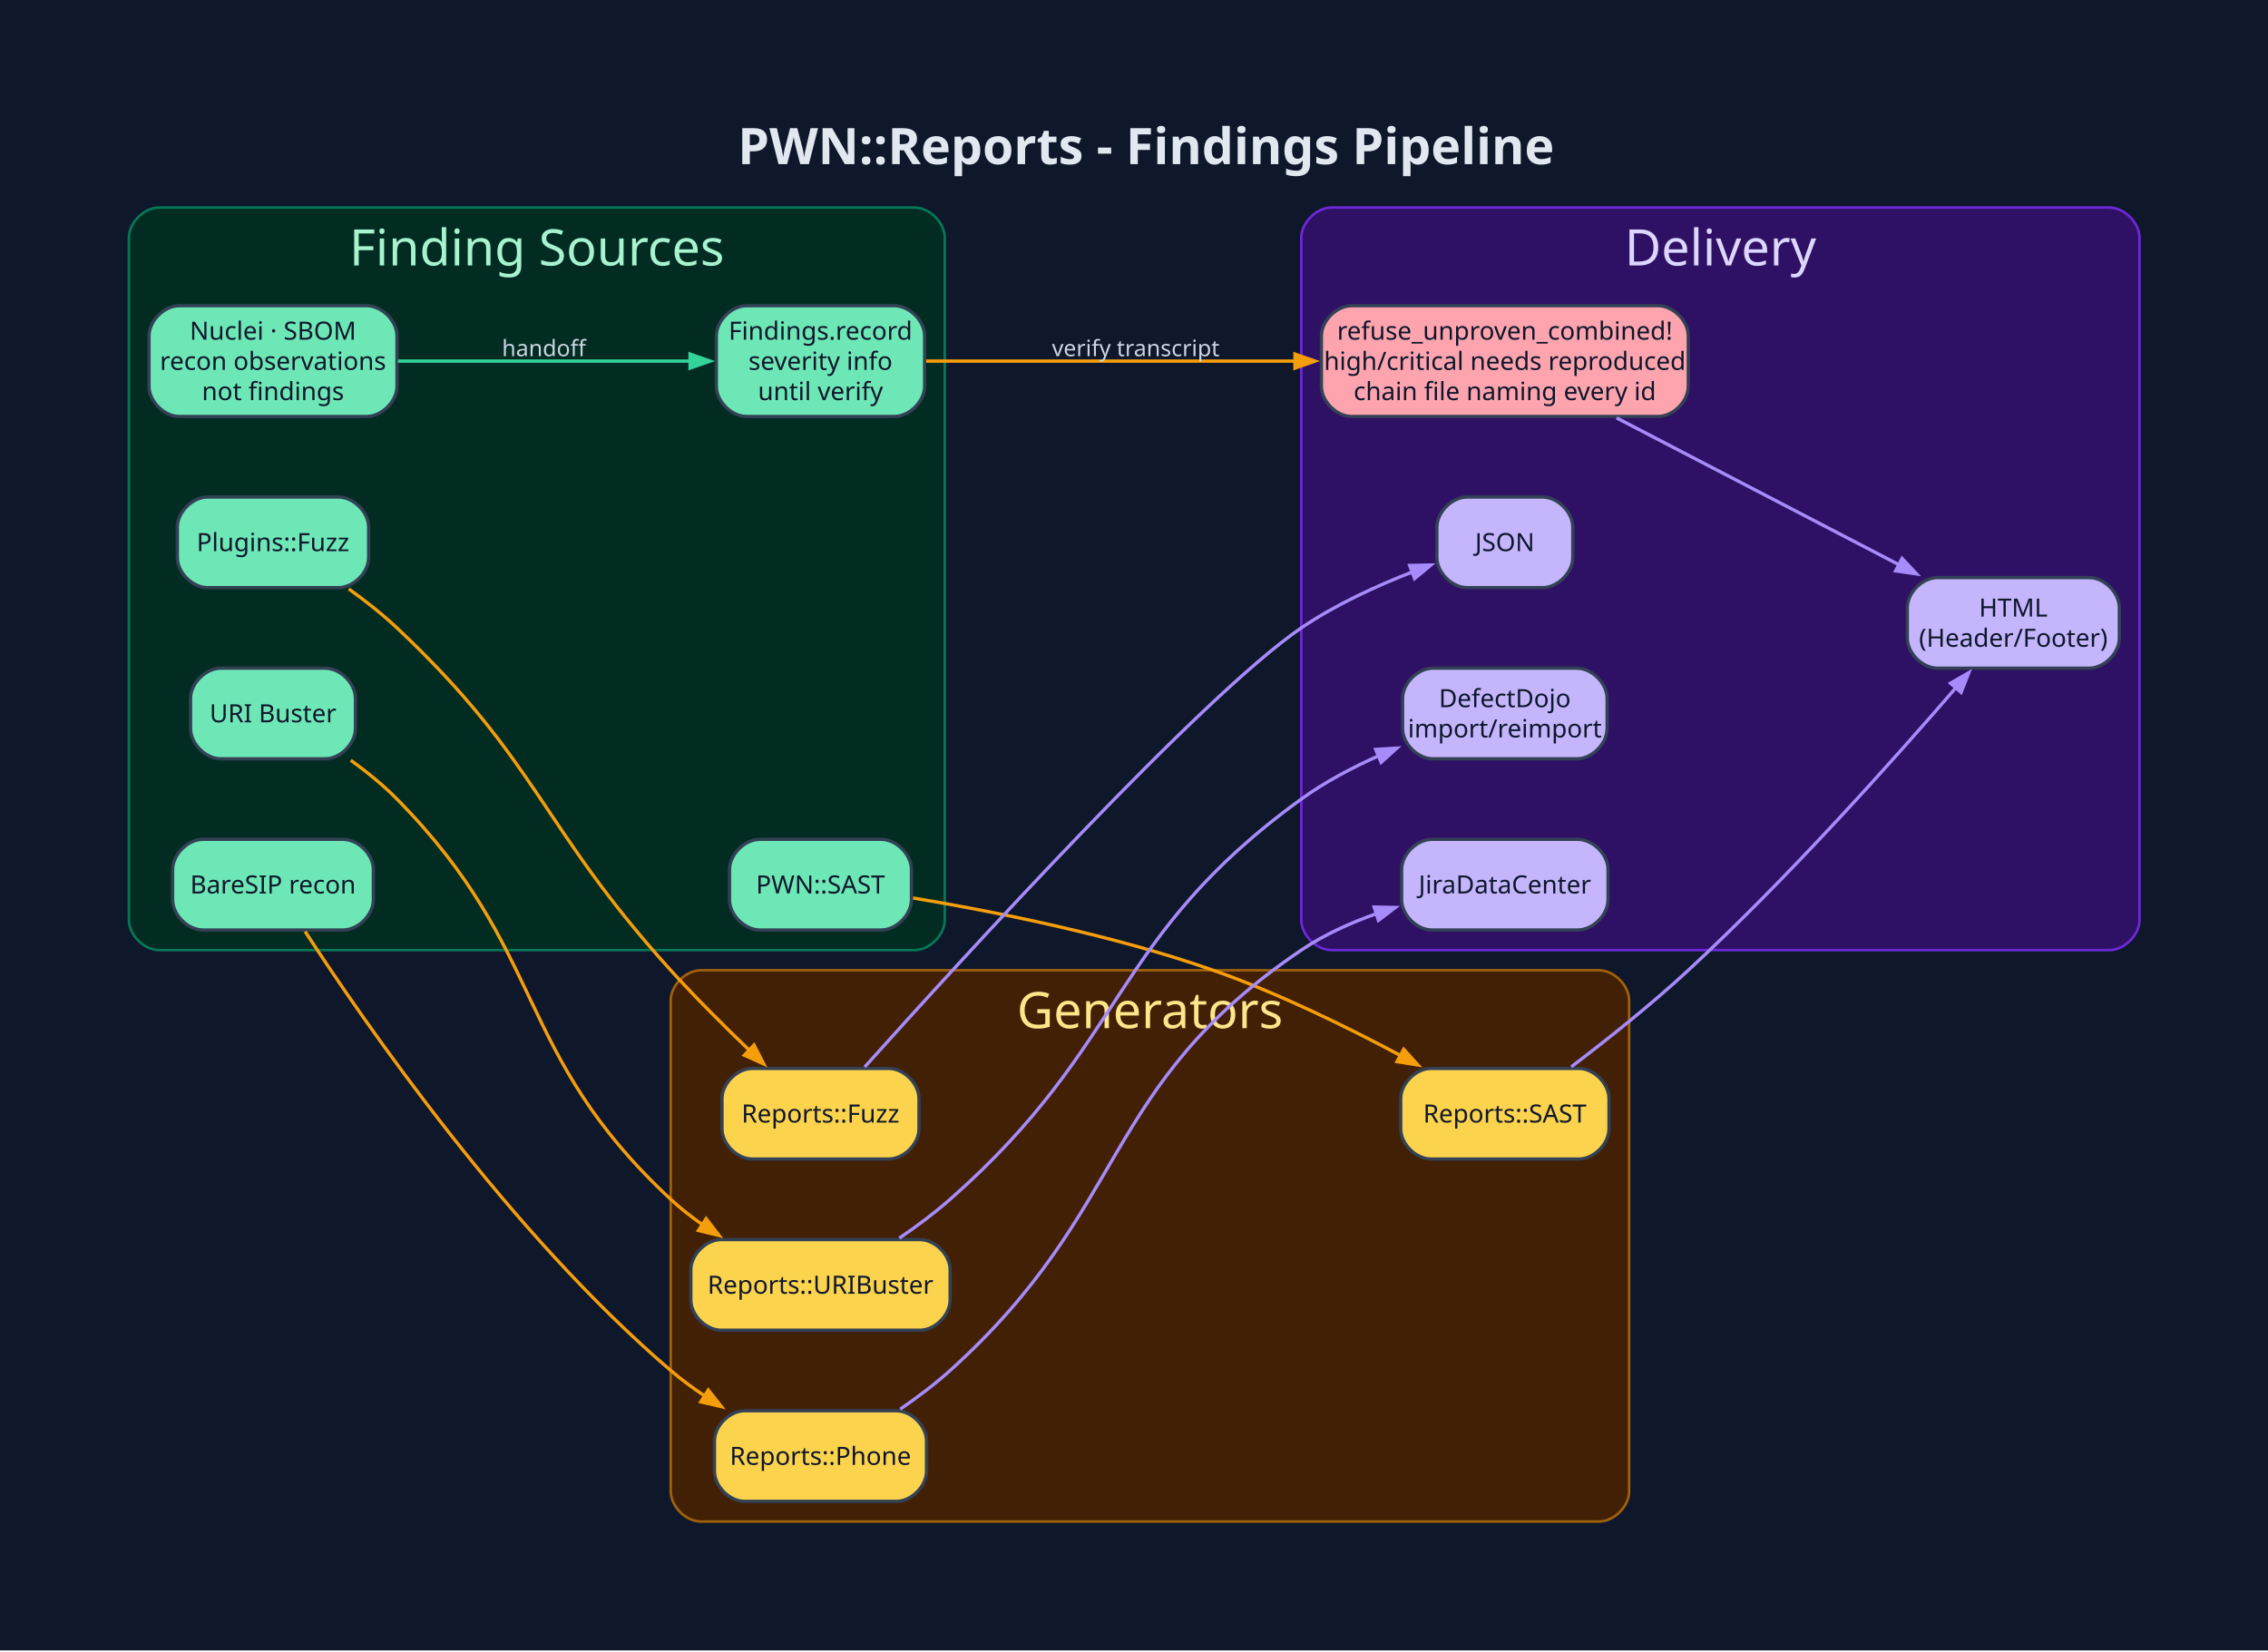
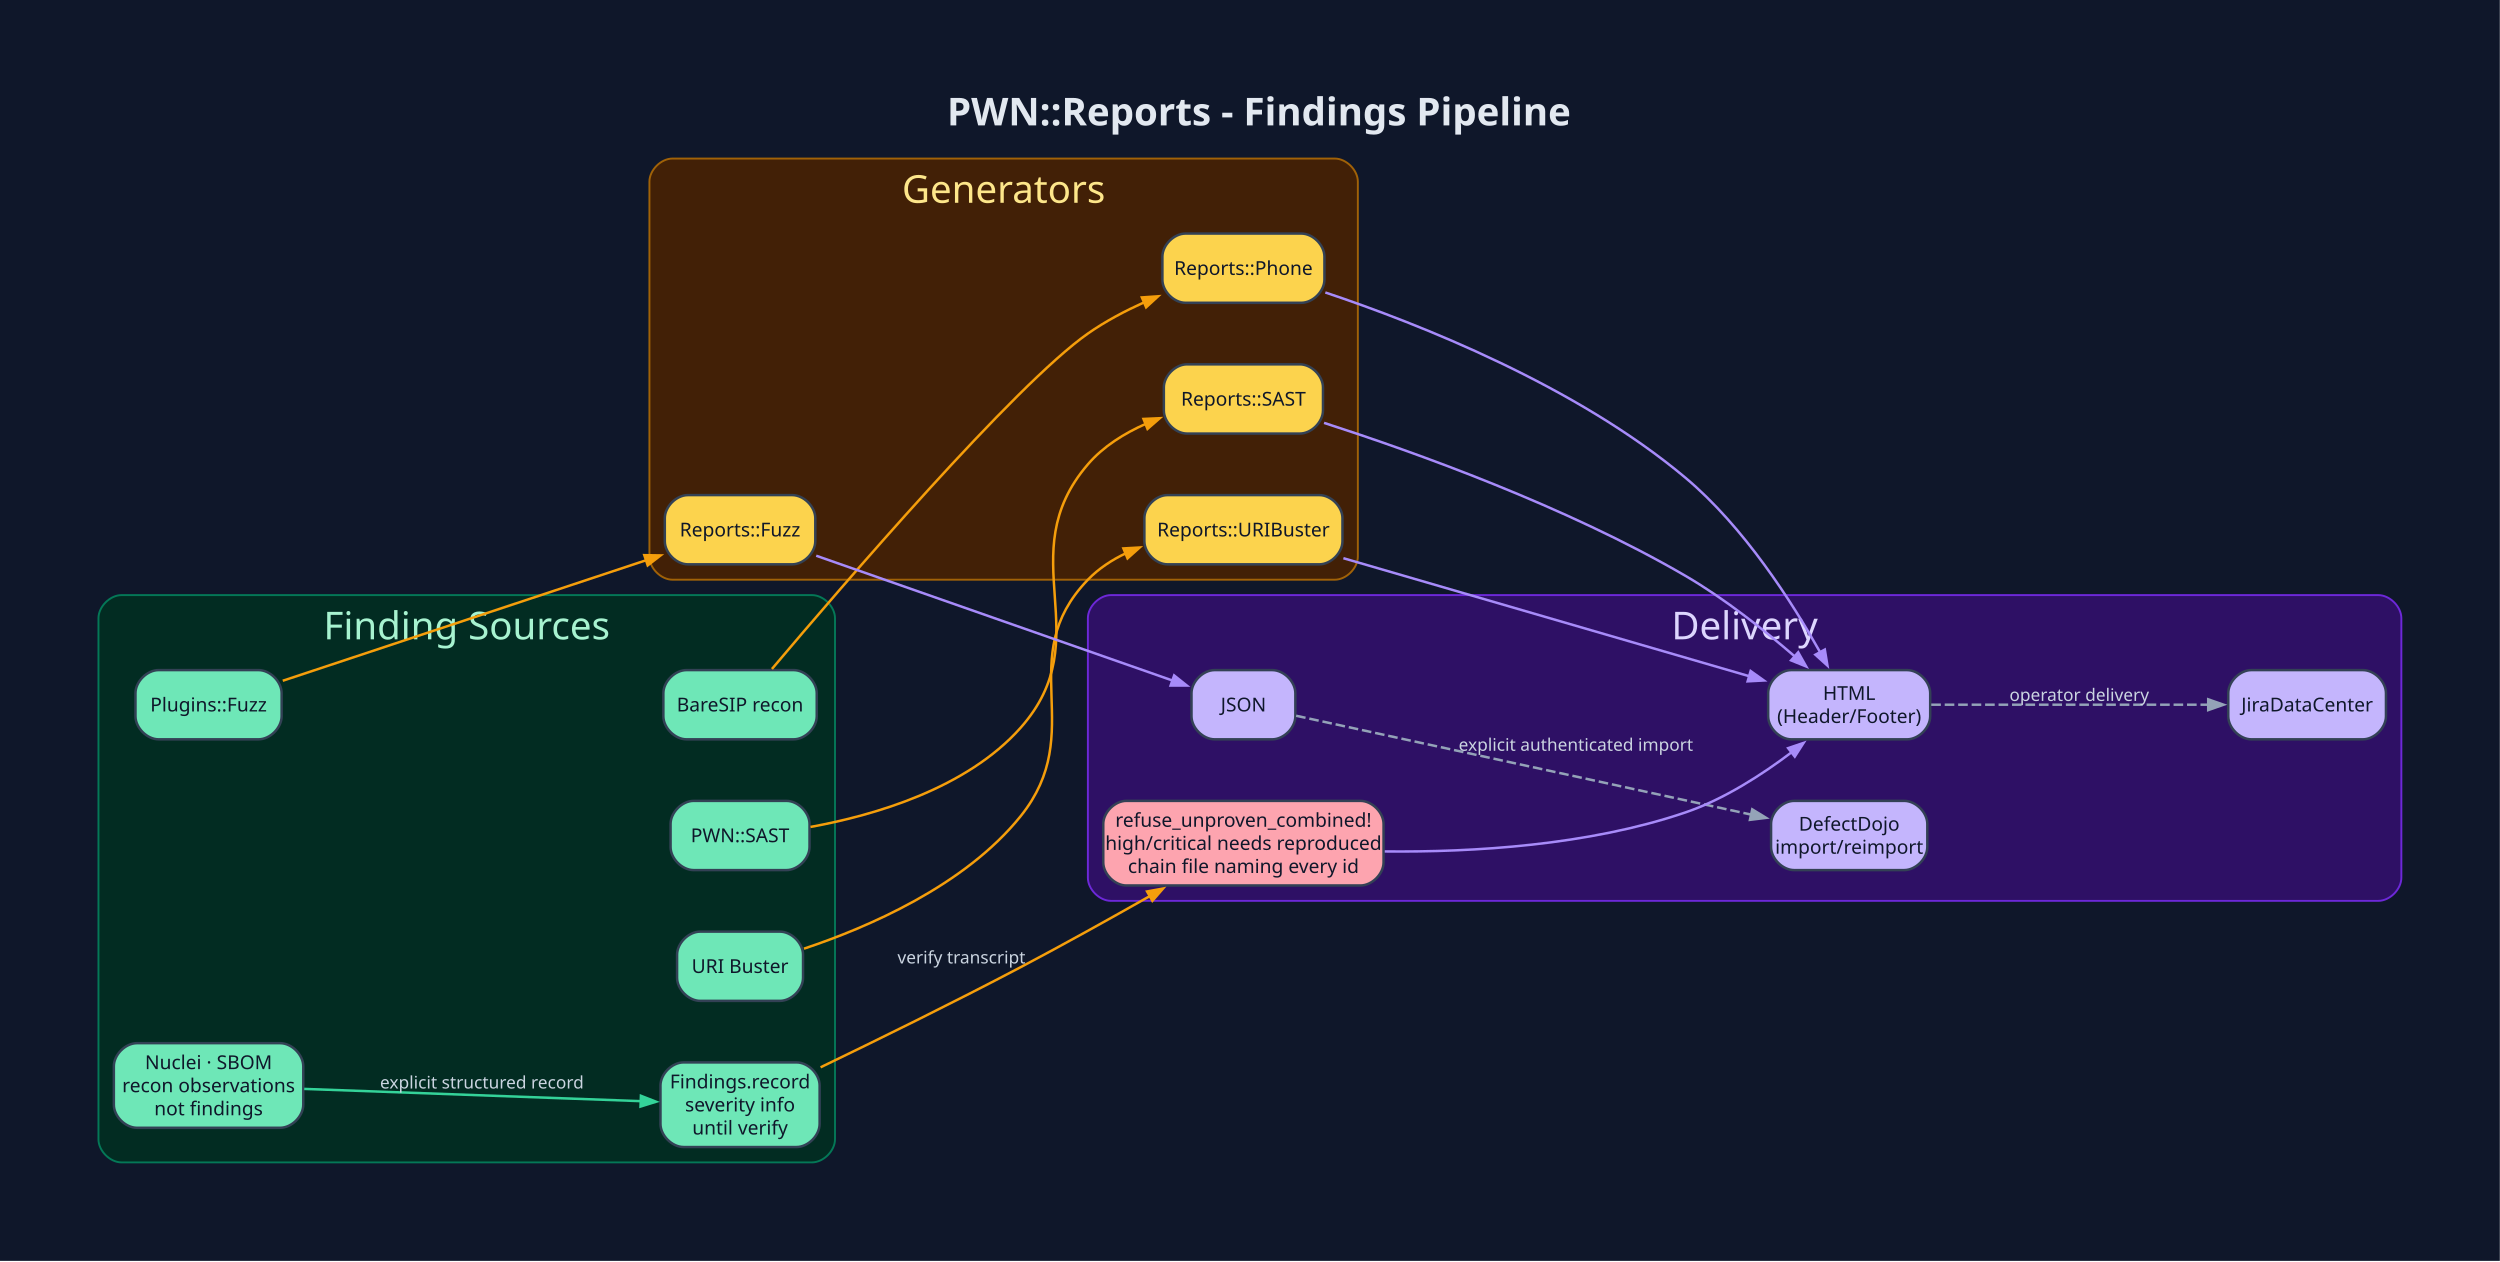
- <svg xmlns="http://www.w3.org/2000/svg" width="901pt" height="656pt" viewBox="0.00 0.00 901.00 656.00">
+ <svg xmlns="http://www.w3.org/2000/svg" width="1300pt" height="656pt" viewBox="0.00 0.00 1300.00 656.00">
  <g id="graph0" class="graph" transform="scale(1 1) rotate(0) translate(43.2 612.45)">
-     <polygon fill="#0f172a" stroke="none" points="-43.2,43.2 -43.2,-612.45 857.95,-612.45 857.95,43.2 -43.2,43.2" />
-     <text xml:space="preserve" text-anchor="start" x="249.88" y="-547.25" font-family="sans-Serif" font-weight="bold" font-size="20.00" fill="#e2e8f0">PWN::Reports - Findings Pipeline</text>
+     <polygon fill="#0f172a" stroke="none" points="-43.2,43.2 -43.2,-612.45 1256.7,-612.45 1256.7,43.2 -43.2,43.2" />
+     <text xml:space="preserve" text-anchor="start" x="449.25" y="-547.25" font-family="sans-Serif" font-weight="bold" font-size="20.00" fill="#e2e8f0">PWN::Reports - Findings Pipeline</text>
    <g id="clust1" class="cluster">
-       <path fill="#022c22" stroke="#047857" d="M20,-235C20,-235 320.12,-235 320.12,-235 326.12,-235 332.12,-241 332.12,-247 332.12,-247 332.12,-518 332.12,-518 332.12,-524 326.12,-530 320.12,-530 320.12,-530 20,-530 20,-530 14,-530 8,-524 8,-518 8,-518 8,-247 8,-247 8,-241 14,-235 20,-235" />
-       <text xml:space="preserve" text-anchor="middle" x="170.06" y="-507" font-family="sans-Serif" font-size="20.00" fill="#a7f3d0">Finding Sources</text>
+       <path fill="#022c22" stroke="#047857" d="M20,-8C20,-8 379,-8 379,-8 385,-8 391,-14 391,-20 391,-20 391,-291 391,-291 391,-297 385,-303 379,-303 379,-303 20,-303 20,-303 14,-303 8,-297 8,-291 8,-291 8,-20 8,-20 8,-14 14,-8 20,-8" />
+       <text xml:space="preserve" text-anchor="middle" x="199.5" y="-280" font-family="sans-Serif" font-size="20.00" fill="#a7f3d0">Finding Sources</text>
    </g>
    <g id="clust2" class="cluster">
-       <path fill="#422006" stroke="#a16207" d="M235.25,-8C235.25,-8 592,-8 592,-8 598,-8 604,-14 604,-20 604,-20 604,-215 604,-215 604,-221 598,-227 592,-227 592,-227 235.25,-227 235.25,-227 229.25,-227 223.25,-221 223.25,-215 223.25,-215 223.25,-20 223.25,-20 223.25,-14 229.25,-8 235.25,-8" />
-       <text xml:space="preserve" text-anchor="middle" x="413.62" y="-204" font-family="sans-Serif" font-size="20.00" fill="#fde68a">Generators</text>
+       <path fill="#422006" stroke="#a16207" d="M306.5,-311C306.5,-311 650.88,-311 650.88,-311 656.88,-311 662.88,-317 662.88,-323 662.88,-323 662.88,-518 662.88,-518 662.88,-524 656.88,-530 650.88,-530 650.88,-530 306.5,-530 306.5,-530 300.5,-530 294.5,-524 294.5,-518 294.5,-518 294.5,-323 294.5,-323 294.5,-317 300.5,-311 306.5,-311" />
+       <text xml:space="preserve" text-anchor="middle" x="478.69" y="-507" font-family="sans-Serif" font-size="20.00" fill="#fde68a">Generators</text>
    </g>
    <g id="clust3" class="cluster">
-       <path fill="#2e1065" stroke="#6d28d9" d="M485.75,-235C485.75,-235 794.75,-235 794.75,-235 800.75,-235 806.75,-241 806.75,-247 806.75,-247 806.75,-518 806.75,-518 806.75,-524 800.75,-530 794.75,-530 794.75,-530 485.75,-530 485.75,-530 479.75,-530 473.75,-524 473.75,-518 473.75,-518 473.75,-247 473.75,-247 473.75,-241 479.75,-235 485.75,-235" />
-       <text xml:space="preserve" text-anchor="middle" x="640.25" y="-507" font-family="sans-Serif" font-size="20.00" fill="#ddd6fe">Delivery</text>
+       <path fill="#2e1065" stroke="#6d28d9" d="M534.5,-144C534.5,-144 1193.5,-144 1193.5,-144 1199.5,-144 1205.5,-150 1205.5,-156 1205.5,-156 1205.5,-291 1205.5,-291 1205.5,-297 1199.5,-303 1193.5,-303 1193.5,-303 534.5,-303 534.5,-303 528.5,-303 522.5,-297 522.5,-291 522.5,-291 522.5,-156 522.5,-156 522.5,-150 528.5,-144 534.5,-144" />
+       <text xml:space="preserve" text-anchor="middle" x="864" y="-280" font-family="sans-Serif" font-size="20.00" fill="#ddd6fe">Delivery</text>
    </g>
    <g id="node1" class="node">
-       <path fill="#6ee7b7" stroke="#334155" stroke-width="1.3" d="M306.88,-279C306.88,-279 258.62,-279 258.62,-279 252.62,-279 246.62,-273 246.62,-267 246.62,-267 246.62,-255 246.62,-255 246.62,-249 252.62,-243 258.62,-243 258.62,-243 306.88,-243 306.88,-243 312.88,-243 318.88,-249 318.88,-255 318.88,-255 318.88,-267 318.88,-267 318.88,-273 312.88,-279 306.88,-279" />
-       <text xml:space="preserve" text-anchor="middle" x="282.75" y="-257.5" font-family="sans-Serif" font-size="10.00" fill="#0f172a">PWN::SAST</text>
+       <path fill="#6ee7b7" stroke="#334155" stroke-width="1.3" d="M365.75,-196C365.75,-196 317.5,-196 317.5,-196 311.5,-196 305.5,-190 305.5,-184 305.5,-184 305.5,-172 305.5,-172 305.5,-166 311.5,-160 317.5,-160 317.5,-160 365.75,-160 365.75,-160 371.75,-160 377.75,-166 377.75,-172 377.75,-172 377.75,-184 377.75,-184 377.75,-190 371.75,-196 365.75,-196" />
+       <text xml:space="preserve" text-anchor="middle" x="341.62" y="-174.5" font-family="sans-Serif" font-size="10.00" fill="#0f172a">PWN::SAST</text>
    </g>
    <g id="node7" class="node">
-       <path fill="#fcd34d" stroke="#334155" stroke-width="1.3" d="M584,-188C584,-188 525.25,-188 525.25,-188 519.25,-188 513.25,-182 513.25,-176 513.25,-176 513.25,-164 513.25,-164 513.25,-158 519.25,-152 525.25,-152 525.25,-152 584,-152 584,-152 590,-152 596,-158 596,-164 596,-164 596,-176 596,-176 596,-182 590,-188 584,-188" />
-       <text xml:space="preserve" text-anchor="middle" x="554.62" y="-166.5" font-family="sans-Serif" font-size="10.00" fill="#0f172a">Reports::SAST</text>
+       <path fill="#fcd34d" stroke="#334155" stroke-width="1.3" d="M632.75,-423C632.75,-423 574,-423 574,-423 568,-423 562,-417 562,-411 562,-411 562,-399 562,-399 562,-393 568,-387 574,-387 574,-387 632.75,-387 632.75,-387 638.75,-387 644.75,-393 644.75,-399 644.75,-399 644.75,-411 644.75,-411 644.75,-417 638.75,-423 632.75,-423" />
+       <text xml:space="preserve" text-anchor="middle" x="603.38" y="-401.5" font-family="sans-Serif" font-size="10.00" fill="#0f172a">Reports::SAST</text>
    </g>
    <g id="edge1" class="edge">
-       <path fill="none" stroke="#f59e0b" stroke-width="1.3" d="M319.52,-255.71C351.39,-250.4 398.99,-240.99 438.75,-227 464.41,-217.97 491.74,-204.58 513.3,-193.05" />
-       <polygon fill="#f59e0b" stroke="#f59e0b" stroke-width="1.3" points="514.44,-195.61 520.14,-189.34 511.77,-190.69 514.44,-195.61" />
+       <path fill="none" stroke="#f59e0b" stroke-width="1.3" d="M378.26,-182.44C411.27,-188.45 459.39,-202.34 487.5,-234 529.22,-281 481.57,-323.31 522.5,-371 530.48,-380.3 541.44,-387.12 552.69,-392.09" />
+       <polygon fill="#f59e0b" stroke="#f59e0b" stroke-width="1.3" points="551.42,-394.6 559.89,-394.98 553.5,-389.41 551.42,-394.6" />
    </g>
    <g id="node2" class="node">
-       <path fill="#6ee7b7" stroke="#334155" stroke-width="1.3" d="M91.25,-415C91.25,-415 39.25,-415 39.25,-415 33.25,-415 27.25,-409 27.25,-403 27.25,-403 27.25,-391 27.25,-391 27.25,-385 33.25,-379 39.25,-379 39.25,-379 91.25,-379 91.25,-379 97.25,-379 103.25,-385 103.25,-391 103.25,-391 103.25,-403 103.25,-403 103.25,-409 97.25,-415 91.25,-415" />
-       <text xml:space="preserve" text-anchor="middle" x="65.25" y="-393.5" font-family="sans-Serif" font-size="10.00" fill="#0f172a">Plugins::Fuzz</text>
+       <path fill="#6ee7b7" stroke="#334155" stroke-width="1.3" d="M91.25,-264C91.25,-264 39.25,-264 39.25,-264 33.25,-264 27.25,-258 27.25,-252 27.25,-252 27.25,-240 27.25,-240 27.25,-234 33.25,-228 39.25,-228 39.25,-228 91.25,-228 91.25,-228 97.25,-228 103.25,-234 103.25,-240 103.25,-240 103.25,-252 103.25,-252 103.25,-258 97.25,-264 91.25,-264" />
+       <text xml:space="preserve" text-anchor="middle" x="65.25" y="-242.5" font-family="sans-Serif" font-size="10.00" fill="#0f172a">Plugins::Fuzz</text>
    </g>
    <g id="node8" class="node">
-       <path fill="#fcd34d" stroke="#334155" stroke-width="1.3" d="M309.88,-188C309.88,-188 255.62,-188 255.62,-188 249.62,-188 243.62,-182 243.62,-176 243.62,-176 243.62,-164 243.62,-164 243.62,-158 249.62,-152 255.62,-152 255.62,-152 309.88,-152 309.88,-152 315.88,-152 321.88,-158 321.88,-164 321.88,-164 321.88,-176 321.88,-176 321.88,-182 315.88,-188 309.88,-188" />
-       <text xml:space="preserve" text-anchor="middle" x="282.75" y="-166.5" font-family="sans-Serif" font-size="10.00" fill="#0f172a">Reports::Fuzz</text>
+       <path fill="#fcd34d" stroke="#334155" stroke-width="1.3" d="M368.75,-355C368.75,-355 314.5,-355 314.5,-355 308.5,-355 302.5,-349 302.5,-343 302.5,-343 302.5,-331 302.5,-331 302.5,-325 308.5,-319 314.5,-319 314.5,-319 368.75,-319 368.75,-319 374.75,-319 380.75,-325 380.75,-331 380.75,-331 380.75,-343 380.75,-343 380.75,-349 374.75,-355 368.75,-355" />
+       <text xml:space="preserve" text-anchor="middle" x="341.62" y="-333.5" font-family="sans-Serif" font-size="10.00" fill="#0f172a">Reports::Fuzz</text>
    </g>
    <g id="edge2" class="edge">
-       <path fill="none" stroke="#f59e0b" stroke-width="1.3" d="M95.35,-378.49C101.93,-373.77 108.68,-368.48 114.5,-363 170.86,-309.96 171.27,-284.34 223.25,-227 233.06,-216.18 244.45,-204.84 254.55,-195.15" />
-       <polygon fill="#f59e0b" stroke="#f59e0b" stroke-width="1.3" points="256.34,-197.31 260.22,-189.77 252.49,-193.25 256.34,-197.31" />
+       <path fill="none" stroke="#f59e0b" stroke-width="1.3" d="M103.83,-258.46C152.98,-274.76 239.14,-303.34 292.87,-321.16" />
+       <polygon fill="#f59e0b" stroke="#f59e0b" stroke-width="1.3" points="291.84,-323.77 300.31,-323.63 293.6,-318.45 291.84,-323.77" />
    </g>
    <g id="node3" class="node">
-       <path fill="#6ee7b7" stroke="#334155" stroke-width="1.3" d="M86,-347C86,-347 44.5,-347 44.5,-347 38.5,-347 32.5,-341 32.5,-335 32.5,-335 32.5,-323 32.5,-323 32.5,-317 38.5,-311 44.5,-311 44.5,-311 86,-311 86,-311 92,-311 98,-317 98,-323 98,-323 98,-335 98,-335 98,-341 92,-347 86,-347" />
-       <text xml:space="preserve" text-anchor="middle" x="65.25" y="-325.5" font-family="sans-Serif" font-size="10.00" fill="#0f172a">URI Buster</text>
+       <path fill="#6ee7b7" stroke="#334155" stroke-width="1.3" d="M362.38,-128C362.38,-128 320.88,-128 320.88,-128 314.88,-128 308.88,-122 308.88,-116 308.88,-116 308.88,-104 308.88,-104 308.88,-98 314.88,-92 320.88,-92 320.88,-92 362.38,-92 362.38,-92 368.38,-92 374.38,-98 374.38,-104 374.38,-104 374.38,-116 374.38,-116 374.38,-122 368.38,-128 362.38,-128" />
+       <text xml:space="preserve" text-anchor="middle" x="341.62" y="-106.5" font-family="sans-Serif" font-size="10.00" fill="#0f172a">URI Buster</text>
    </g>
    <g id="node9" class="node">
-       <path fill="#fcd34d" stroke="#334155" stroke-width="1.3" d="M322.25,-120C322.25,-120 243.25,-120 243.25,-120 237.25,-120 231.25,-114 231.25,-108 231.25,-108 231.25,-96 231.25,-96 231.25,-90 237.25,-84 243.25,-84 243.25,-84 322.25,-84 322.25,-84 328.25,-84 334.25,-90 334.25,-96 334.25,-96 334.25,-108 334.25,-108 334.25,-114 328.25,-120 322.25,-120" />
-       <text xml:space="preserve" text-anchor="middle" x="282.75" y="-98.5" font-family="sans-Serif" font-size="10.00" fill="#0f172a">Reports::URIBuster</text>
+       <path fill="#fcd34d" stroke="#334155" stroke-width="1.3" d="M642.88,-355C642.88,-355 563.88,-355 563.88,-355 557.88,-355 551.88,-349 551.88,-343 551.88,-343 551.88,-331 551.88,-331 551.88,-325 557.88,-319 563.88,-319 563.88,-319 642.88,-319 642.88,-319 648.88,-319 654.88,-325 654.88,-331 654.88,-331 654.88,-343 654.88,-343 654.88,-349 648.88,-355 642.88,-355" />
+       <text xml:space="preserve" text-anchor="middle" x="603.38" y="-333.5" font-family="sans-Serif" font-size="10.00" fill="#0f172a">Reports::URIBuster</text>
    </g>
    <g id="edge3" class="edge">
-       <path fill="none" stroke="#f59e0b" stroke-width="1.3" d="M96.16,-310.44C102.56,-305.79 109.03,-300.55 114.5,-295 174.61,-234.04 160.53,-194.28 223.25,-136 227.12,-132.4 231.44,-129.02 235.93,-125.88" />
-       <polygon fill="#f59e0b" stroke="#f59e0b" stroke-width="1.3" points="237.32,-128.32 242.49,-121.6 234.26,-123.63 237.32,-128.32" />
+       <path fill="none" stroke="#f59e0b" stroke-width="1.3" d="M374.85,-119.14C407.88,-130.14 458.42,-151.82 487.5,-188 523.11,-232.3 483.07,-270.06 522.5,-311 528.1,-316.81 535.01,-321.33 542.4,-324.83" />
+       <polygon fill="#f59e0b" stroke="#f59e0b" stroke-width="1.3" points="540.98,-327.27 549.44,-327.75 543.12,-322.1 540.98,-327.27" />
    </g>
    <g id="node4" class="node">
-       <path fill="#6ee7b7" stroke="#334155" stroke-width="1.3" d="M93.12,-279C93.12,-279 37.38,-279 37.38,-279 31.38,-279 25.38,-273 25.38,-267 25.38,-267 25.38,-255 25.38,-255 25.38,-249 31.38,-243 37.38,-243 37.38,-243 93.12,-243 93.12,-243 99.12,-243 105.12,-249 105.12,-255 105.12,-255 105.12,-267 105.12,-267 105.12,-273 99.12,-279 93.12,-279" />
-       <text xml:space="preserve" text-anchor="middle" x="65.25" y="-257.5" font-family="sans-Serif" font-size="10.00" fill="#0f172a">BareSIP recon</text>
+       <path fill="#6ee7b7" stroke="#334155" stroke-width="1.3" d="M369.5,-264C369.5,-264 313.75,-264 313.75,-264 307.75,-264 301.75,-258 301.75,-252 301.75,-252 301.75,-240 301.75,-240 301.75,-234 307.75,-228 313.75,-228 313.75,-228 369.5,-228 369.5,-228 375.5,-228 381.5,-234 381.5,-240 381.5,-240 381.5,-252 381.5,-252 381.5,-258 375.5,-264 369.5,-264" />
+       <text xml:space="preserve" text-anchor="middle" x="341.62" y="-242.5" font-family="sans-Serif" font-size="10.00" fill="#0f172a">BareSIP recon</text>
    </g>
    <g id="node10" class="node">
-       <path fill="#fcd34d" stroke="#334155" stroke-width="1.3" d="M312.88,-52C312.88,-52 252.62,-52 252.62,-52 246.62,-52 240.62,-46 240.62,-40 240.62,-40 240.62,-28 240.62,-28 240.62,-22 246.62,-16 252.62,-16 252.62,-16 312.88,-16 312.88,-16 318.88,-16 324.88,-22 324.88,-28 324.88,-28 324.88,-40 324.88,-40 324.88,-46 318.88,-52 312.88,-52" />
-       <text xml:space="preserve" text-anchor="middle" x="282.75" y="-30.5" font-family="sans-Serif" font-size="10.00" fill="#0f172a">Reports::Phone</text>
+       <path fill="#fcd34d" stroke="#334155" stroke-width="1.3" d="M633.5,-491C633.5,-491 573.25,-491 573.25,-491 567.25,-491 561.25,-485 561.25,-479 561.25,-479 561.25,-467 561.25,-467 561.25,-461 567.25,-455 573.25,-455 573.25,-455 633.5,-455 633.5,-455 639.5,-455 645.5,-461 645.5,-467 645.5,-467 645.5,-479 645.5,-479 645.5,-485 639.5,-491 633.5,-491" />
+       <text xml:space="preserve" text-anchor="middle" x="603.38" y="-469.5" font-family="sans-Serif" font-size="10.00" fill="#0f172a">Reports::Phone</text>
    </g>
    <g id="edge4" class="edge">
-       <path fill="none" stroke="#f59e0b" stroke-width="1.3" d="M78.02,-242.39C101.94,-205.63 159.39,-122.58 223.25,-68 227.48,-64.38 232.15,-60.94 236.96,-57.73" />
-       <polygon fill="#f59e0b" stroke="#f59e0b" stroke-width="1.3" points="238.19,-60.26 243.45,-53.61 235.19,-55.53 238.19,-60.26" />
+       <path fill="none" stroke="#f59e0b" stroke-width="1.3" d="M358.2,-264.59C394.53,-307.63 484.62,-412.44 522.5,-439 531.47,-445.29 541.79,-450.75 551.97,-455.34" />
+       <polygon fill="#f59e0b" stroke="#f59e0b" stroke-width="1.3" points="550.57,-457.79 559.03,-458.38 552.78,-452.65 550.57,-457.79" />
    </g>
    <g id="node5" class="node">
-       <path fill="#6ee7b7" stroke="#334155" stroke-width="1.3" d="M102.5,-491C102.5,-491 28,-491 28,-491 22,-491 16,-485 16,-479 16,-479 16,-459 16,-459 16,-453 22,-447 28,-447 28,-447 102.5,-447 102.5,-447 108.5,-447 114.5,-453 114.5,-459 114.5,-459 114.5,-479 114.5,-479 114.5,-485 108.5,-491 102.5,-491" />
-       <text xml:space="preserve" text-anchor="middle" x="65.25" y="-477.5" font-family="sans-Serif" font-size="10.00" fill="#0f172a">Nuclei · SBOM</text>
-       <text xml:space="preserve" text-anchor="middle" x="65.25" y="-465.5" font-family="sans-Serif" font-size="10.00" fill="#0f172a">recon observations</text>
-       <text xml:space="preserve" text-anchor="middle" x="65.25" y="-453.5" font-family="sans-Serif" font-size="10.00" fill="#0f172a">not findings</text>
+       <path fill="#6ee7b7" stroke="#334155" stroke-width="1.3" d="M102.5,-70C102.5,-70 28,-70 28,-70 22,-70 16,-64 16,-58 16,-58 16,-38 16,-38 16,-32 22,-26 28,-26 28,-26 102.5,-26 102.5,-26 108.5,-26 114.5,-32 114.5,-38 114.5,-38 114.5,-58 114.5,-58 114.5,-64 108.5,-70 102.5,-70" />
+       <text xml:space="preserve" text-anchor="middle" x="65.25" y="-56.5" font-family="sans-Serif" font-size="10.00" fill="#0f172a">Nuclei · SBOM</text>
+       <text xml:space="preserve" text-anchor="middle" x="65.25" y="-44.5" font-family="sans-Serif" font-size="10.00" fill="#0f172a">recon observations</text>
+       <text xml:space="preserve" text-anchor="middle" x="65.25" y="-32.5" font-family="sans-Serif" font-size="10.00" fill="#0f172a">not findings</text>
    </g>
    <g id="node6" class="node">
-       <path fill="#6ee7b7" stroke="#334155" stroke-width="1.3" d="M312.12,-491C312.12,-491 253.38,-491 253.38,-491 247.38,-491 241.38,-485 241.38,-479 241.38,-479 241.38,-459 241.38,-459 241.38,-453 247.38,-447 253.38,-447 253.38,-447 312.12,-447 312.12,-447 318.12,-447 324.12,-453 324.12,-459 324.12,-459 324.12,-479 324.12,-479 324.12,-485 318.12,-491 312.12,-491" />
-       <text xml:space="preserve" text-anchor="middle" x="282.75" y="-477.5" font-family="sans-Serif" font-size="10.00" fill="#0f172a">Findings.record</text>
-       <text xml:space="preserve" text-anchor="middle" x="282.75" y="-465.5" font-family="sans-Serif" font-size="10.00" fill="#0f172a">severity info</text>
-       <text xml:space="preserve" text-anchor="middle" x="282.75" y="-453.5" font-family="sans-Serif" font-size="10.00" fill="#0f172a">until verify</text>
+       <path fill="#6ee7b7" stroke="#334155" stroke-width="1.3" d="M371,-60C371,-60 312.25,-60 312.25,-60 306.25,-60 300.25,-54 300.25,-48 300.25,-48 300.25,-28 300.25,-28 300.25,-22 306.25,-16 312.25,-16 312.25,-16 371,-16 371,-16 377,-16 383,-22 383,-28 383,-28 383,-48 383,-48 383,-54 377,-60 371,-60" />
+       <text xml:space="preserve" text-anchor="middle" x="341.62" y="-46.5" font-family="sans-Serif" font-size="10.00" fill="#0f172a">Findings.record</text>
+       <text xml:space="preserve" text-anchor="middle" x="341.62" y="-34.5" font-family="sans-Serif" font-size="10.00" fill="#0f172a">severity info</text>
+       <text xml:space="preserve" text-anchor="middle" x="341.62" y="-22.5" font-family="sans-Serif" font-size="10.00" fill="#0f172a">until verify</text>
    </g>
    <g id="edge5" class="edge">
-       <path fill="none" stroke="#34d399" stroke-width="1.3" d="M114.88,-469C149.6,-469 196.19,-469 231.31,-469" />
-       <polygon fill="#34d399" stroke="#34d399" stroke-width="1.3" points="230.93,-471.8 238.93,-469 230.93,-466.2 230.93,-471.8" />
-       <text xml:space="preserve" text-anchor="middle" x="172.88" y="-470.95" font-family="sans-Serif" font-size="9.00" fill="#cbd5e1">handoff</text>
+       <path fill="none" stroke="#34d399" stroke-width="1.3" d="M114.99,-46.22C164.26,-44.43 240.06,-41.67 290,-39.85" />
+       <polygon fill="#34d399" stroke="#34d399" stroke-width="1.3" points="290.08,-42.64 297.97,-39.55 289.87,-37.05 290.08,-42.64" />
+       <text xml:space="preserve" text-anchor="middle" x="207.38" y="-46.43" font-family="sans-Serif" font-size="9.00" fill="#cbd5e1">explicit structured record</text>
    </g>
    <g id="node15" class="node">
-       <path fill="#fda4af" stroke="#334155" stroke-width="1.3" d="M615.5,-491C615.5,-491 493.75,-491 493.75,-491 487.75,-491 481.75,-485 481.75,-479 481.75,-479 481.75,-459 481.75,-459 481.75,-453 487.75,-447 493.75,-447 493.75,-447 615.5,-447 615.5,-447 621.5,-447 627.5,-453 627.5,-459 627.5,-459 627.5,-479 627.5,-479 627.5,-485 621.5,-491 615.5,-491" />
-       <text xml:space="preserve" text-anchor="middle" x="554.62" y="-477.5" font-family="sans-Serif" font-size="10.00" fill="#0f172a">refuse_unproven_combined!</text>
-       <text xml:space="preserve" text-anchor="middle" x="554.62" y="-465.5" font-family="sans-Serif" font-size="10.00" fill="#0f172a">high/critical needs reproduced</text>
-       <text xml:space="preserve" text-anchor="middle" x="554.62" y="-453.5" font-family="sans-Serif" font-size="10.00" fill="#0f172a">chain file naming every id</text>
+       <path fill="#fda4af" stroke="#334155" stroke-width="1.3" d="M664.25,-196C664.25,-196 542.5,-196 542.5,-196 536.5,-196 530.5,-190 530.5,-184 530.5,-184 530.5,-164 530.5,-164 530.5,-158 536.5,-152 542.5,-152 542.5,-152 664.25,-152 664.25,-152 670.25,-152 676.25,-158 676.25,-164 676.25,-164 676.25,-184 676.25,-184 676.25,-190 670.25,-196 664.25,-196" />
+       <text xml:space="preserve" text-anchor="middle" x="603.38" y="-182.5" font-family="sans-Serif" font-size="10.00" fill="#0f172a">refuse_unproven_combined!</text>
+       <text xml:space="preserve" text-anchor="middle" x="603.38" y="-170.5" font-family="sans-Serif" font-size="10.00" fill="#0f172a">high/critical needs reproduced</text>
+       <text xml:space="preserve" text-anchor="middle" x="603.38" y="-158.5" font-family="sans-Serif" font-size="10.00" fill="#0f172a">chain file naming every id</text>
    </g>
    <g id="edge6" class="edge">
-       <path fill="none" stroke="#f59e0b" stroke-width="1.3" d="M324.74,-469C363.5,-469 422.8,-469 471.33,-469" />
-       <polygon fill="#f59e0b" stroke="#f59e0b" stroke-width="1.3" points="471.23,-471.8 479.23,-469 471.23,-466.2 471.23,-471.8" />
-       <text xml:space="preserve" text-anchor="middle" x="408" y="-470.95" font-family="sans-Serif" font-size="9.00" fill="#cbd5e1">verify transcript</text>
+       <path fill="none" stroke="#f59e0b" stroke-width="1.3" d="M383.51,-57.46C412.69,-71.52 452.76,-91.19 487.5,-109.5 509.81,-121.26 534.21,-134.85 554.76,-146.52" />
+       <polygon fill="#f59e0b" stroke="#f59e0b" stroke-width="1.3" points="553.27,-148.89 561.61,-150.42 556.04,-144.02 553.27,-148.89" />
+       <text xml:space="preserve" text-anchor="middle" x="456.75" y="-111.45" font-family="sans-Serif" font-size="9.00" fill="#cbd5e1">verify transcript</text>
    </g>
    <g id="node11" class="node">
-       <path fill="#c4b5fd" stroke="#334155" stroke-width="1.3" d="M786.75,-383C786.75,-383 726.5,-383 726.5,-383 720.5,-383 714.5,-377 714.5,-371 714.5,-371 714.5,-359 714.5,-359 714.5,-353 720.5,-347 726.5,-347 726.5,-347 786.75,-347 786.75,-347 792.75,-347 798.75,-353 798.75,-359 798.75,-359 798.75,-371 798.75,-371 798.75,-377 792.75,-383 786.75,-383" />
-       <text xml:space="preserve" text-anchor="middle" x="756.62" y="-367.5" font-family="sans-Serif" font-size="10.00" fill="#0f172a">HTML</text>
-       <text xml:space="preserve" text-anchor="middle" x="756.62" y="-355.5" font-family="sans-Serif" font-size="10.00" fill="#0f172a">(Header/Footer)</text>
+       <path fill="#c4b5fd" stroke="#334155" stroke-width="1.3" d="M948.5,-264C948.5,-264 888.25,-264 888.25,-264 882.25,-264 876.25,-258 876.25,-252 876.25,-252 876.25,-240 876.25,-240 876.25,-234 882.25,-228 888.25,-228 888.25,-228 948.5,-228 948.5,-228 954.5,-228 960.5,-234 960.5,-240 960.5,-240 960.5,-252 960.5,-252 960.5,-258 954.5,-264 948.5,-264" />
+       <text xml:space="preserve" text-anchor="middle" x="918.38" y="-248.5" font-family="sans-Serif" font-size="10.00" fill="#0f172a">HTML</text>
+       <text xml:space="preserve" text-anchor="middle" x="918.38" y="-236.5" font-family="sans-Serif" font-size="10.00" fill="#0f172a">(Header/Footer)</text>
    </g>
    <g id="edge8" class="edge">
-       <path fill="none" stroke="#a78bfa" stroke-width="1.3" d="M581.01,-188.63C595.13,-199.35 612.77,-213.37 627.5,-227 667.2,-263.73 709.1,-310.62 733.78,-339.2" />
-       <polygon fill="#a78bfa" stroke="#a78bfa" stroke-width="1.3" points="731.64,-341.02 738.98,-345.26 735.89,-337.37 731.64,-341.02" />
+       <path fill="none" stroke="#a78bfa" stroke-width="1.3" d="M645.3,-392.56C692.41,-377.35 771.26,-349.1 833.25,-313 853.63,-301.13 874.38,-284.66 890.18,-271.02" />
+       <polygon fill="#a78bfa" stroke="#a78bfa" stroke-width="1.3" points="891.86,-273.26 896.03,-265.88 888.17,-269.05 891.86,-273.26" />
    </g>
    <g id="node12" class="node">
-       <path fill="#c4b5fd" stroke="#334155" stroke-width="1.3" d="M569.62,-415C569.62,-415 539.62,-415 539.62,-415 533.62,-415 527.62,-409 527.62,-403 527.62,-403 527.62,-391 527.62,-391 527.62,-385 533.62,-379 539.62,-379 539.62,-379 569.62,-379 569.62,-379 575.62,-379 581.62,-385 581.62,-391 581.62,-391 581.62,-403 581.62,-403 581.62,-409 575.62,-415 569.62,-415" />
-       <text xml:space="preserve" text-anchor="middle" x="554.62" y="-393.5" font-family="sans-Serif" font-size="10.00" fill="#0f172a">JSON</text>
+       <path fill="#c4b5fd" stroke="#334155" stroke-width="1.3" d="M618.38,-264C618.38,-264 588.38,-264 588.38,-264 582.38,-264 576.38,-258 576.38,-252 576.38,-252 576.38,-240 576.38,-240 576.38,-234 582.38,-228 588.38,-228 588.38,-228 618.38,-228 618.38,-228 624.38,-228 630.38,-234 630.38,-240 630.38,-240 630.38,-252 630.38,-252 630.38,-258 624.38,-264 618.38,-264" />
+       <text xml:space="preserve" text-anchor="middle" x="603.38" y="-242.5" font-family="sans-Serif" font-size="10.00" fill="#0f172a">JSON</text>
    </g>
    <g id="edge9" class="edge">
-       <path fill="none" stroke="#a78bfa" stroke-width="1.3" d="M300.31,-188.57C338.89,-231.56 434.5,-336.27 473.75,-363 487.24,-372.19 503.61,-379.68 518.01,-385.28" />
-       <polygon fill="#a78bfa" stroke="#a78bfa" stroke-width="1.3" points="516.81,-387.82 525.29,-387.99 518.77,-382.57 516.81,-387.82" />
+       <path fill="none" stroke="#a78bfa" stroke-width="1.3" d="M381.23,-323.47C431.31,-305.93 518.01,-275.56 566.64,-258.52" />
+       <polygon fill="#a78bfa" stroke="#a78bfa" stroke-width="1.3" points="567.36,-261.23 573.98,-255.95 565.51,-255.95 567.36,-261.23" />
+     </g>
+     <g id="edge10" class="edge">
+       <path fill="none" stroke="#a78bfa" stroke-width="1.3" d="M655.36,-322.18C713.61,-305.24 808.37,-277.69 866.56,-260.77" />
+       <polygon fill="#a78bfa" stroke="#a78bfa" stroke-width="1.3" points="867.13,-263.52 874.03,-258.6 865.57,-258.15 867.13,-263.52" />
+     </g>
+     <g id="edge12" class="edge">
+       <path fill="none" stroke="#a78bfa" stroke-width="1.3" d="M645.97,-460.36C694.79,-444.01 776.29,-411.83 833.25,-364 863.75,-338.38 888.71,-299.31 903.3,-273.23" />
+       <polygon fill="#a78bfa" stroke="#a78bfa" stroke-width="1.3" points="905.7,-274.68 907.08,-266.32 900.79,-272 905.7,-274.68" />
+     </g>
+     <g id="node14" class="node">
+       <path fill="#c4b5fd" stroke="#334155" stroke-width="1.3" d="M1185.5,-264C1185.5,-264 1127.5,-264 1127.5,-264 1121.5,-264 1115.5,-258 1115.5,-252 1115.5,-252 1115.5,-240 1115.5,-240 1115.5,-234 1121.5,-228 1127.5,-228 1127.5,-228 1185.5,-228 1185.5,-228 1191.5,-228 1197.5,-234 1197.5,-240 1197.5,-240 1197.5,-252 1197.5,-252 1197.5,-258 1191.5,-264 1185.5,-264" />
+       <text xml:space="preserve" text-anchor="middle" x="1156.5" y="-242.5" font-family="sans-Serif" font-size="10.00" fill="#0f172a">JiraDataCenter</text>
+     </g>
+     <g id="edge13" class="edge">
+       <path fill="none" stroke="#94a3b8" stroke-width="1.3" stroke-dasharray="5,2" d="M961.05,-246C1001.25,-246 1062.16,-246 1105.08,-246" />
+       <polygon fill="#94a3b8" stroke="#94a3b8" stroke-width="1.3" points="1105.07,-248.8 1113.07,-246 1105.07,-243.2 1105.07,-248.8" />
+       <text xml:space="preserve" text-anchor="middle" x="1038" y="-247.95" font-family="sans-Serif" font-size="9.00" fill="#cbd5e1">operator delivery</text>
    </g>
    <g id="node13" class="node">
-       <path fill="#c4b5fd" stroke="#334155" stroke-width="1.3" d="M583.25,-347C583.25,-347 526,-347 526,-347 520,-347 514,-341 514,-335 514,-335 514,-323 514,-323 514,-317 520,-311 526,-311 526,-311 583.25,-311 583.25,-311 589.25,-311 595.25,-317 595.25,-323 595.25,-323 595.25,-335 595.25,-335 595.25,-341 589.25,-347 583.25,-347" />
-       <text xml:space="preserve" text-anchor="middle" x="554.62" y="-331.5" font-family="sans-Serif" font-size="10.00" fill="#0f172a">DefectDojo</text>
-       <text xml:space="preserve" text-anchor="middle" x="554.62" y="-319.5" font-family="sans-Serif" font-size="10.00" fill="#0f172a">import/reimport</text>
-     </g>
-     <g id="edge10" class="edge">
-       <path fill="none" stroke="#a78bfa" stroke-width="1.3" d="M314.07,-120.56C320.95,-125.27 328.06,-130.55 334.25,-136 404.83,-198.1 397.6,-239.88 473.75,-295 483.1,-301.77 494,-307.53 504.69,-312.28" />
-       <polygon fill="#a78bfa" stroke="#a78bfa" stroke-width="1.3" points="503.3,-314.73 511.76,-315.26 505.48,-309.57 503.3,-314.73" />
-     </g>
-     <g id="node14" class="node">
-       <path fill="#c4b5fd" stroke="#334155" stroke-width="1.3" d="M583.62,-279C583.62,-279 525.62,-279 525.62,-279 519.62,-279 513.62,-273 513.62,-267 513.62,-267 513.62,-255 513.62,-255 513.62,-249 519.62,-243 525.62,-243 525.62,-243 583.62,-243 583.62,-243 589.62,-243 595.62,-249 595.62,-255 595.62,-255 595.62,-267 595.62,-267 595.62,-273 589.62,-279 583.62,-279" />
-       <text xml:space="preserve" text-anchor="middle" x="554.62" y="-257.5" font-family="sans-Serif" font-size="10.00" fill="#0f172a">JiraDataCenter</text>
+       <path fill="#c4b5fd" stroke="#334155" stroke-width="1.3" d="M947,-196C947,-196 889.75,-196 889.75,-196 883.75,-196 877.75,-190 877.75,-184 877.75,-184 877.75,-172 877.75,-172 877.75,-166 883.75,-160 889.75,-160 889.75,-160 947,-160 947,-160 953,-160 959,-166 959,-172 959,-172 959,-184 959,-184 959,-190 953,-196 947,-196" />
+       <text xml:space="preserve" text-anchor="middle" x="918.38" y="-180.5" font-family="sans-Serif" font-size="10.00" fill="#0f172a">DefectDojo</text>
+       <text xml:space="preserve" text-anchor="middle" x="918.38" y="-168.5" font-family="sans-Serif" font-size="10.00" fill="#0f172a">import/reimport</text>
    </g>
    <g id="edge11" class="edge">
-       <path fill="none" stroke="#a78bfa" stroke-width="1.3" d="M314.43,-52.63C321.23,-57.3 328.21,-62.55 334.25,-68 406.08,-132.76 393.65,-180.81 473.75,-235 482.72,-241.07 493.21,-245.8 503.58,-249.47" />
-       <polygon fill="#a78bfa" stroke="#a78bfa" stroke-width="1.3" points="502.68,-252.12 511.15,-251.93 504.41,-246.8 502.68,-252.12" />
+       <path fill="none" stroke="#94a3b8" stroke-width="1.3" stroke-dasharray="5,2" d="M630.79,-240.26C683.05,-228.91 800.36,-203.42 867.57,-188.82" />
+       <polygon fill="#94a3b8" stroke="#94a3b8" stroke-width="1.3" points="867.96,-191.6 875.19,-187.17 866.77,-186.13 867.96,-191.6" />
+       <text xml:space="preserve" text-anchor="middle" x="776.25" y="-222.04" font-family="sans-Serif" font-size="9.00" fill="#cbd5e1">explicit authenticated import</text>
    </g>
    <g id="edge7" class="edge">
-       <path fill="none" stroke="#a78bfa" stroke-width="1.3" d="M599.02,-446.43C632.24,-429.16 677.89,-405.42 711.33,-388.03" />
-       <polygon fill="#a78bfa" stroke="#a78bfa" stroke-width="1.3" points="712.43,-390.62 718.24,-384.44 709.85,-385.65 712.43,-390.62" />
+       <path fill="none" stroke="#a78bfa" stroke-width="1.3" d="M676.87,-169.7C722.84,-169.23 782.92,-172.84 833.25,-190 853.33,-196.85 873.21,-209.72 888.6,-221.4" />
+       <polygon fill="#a78bfa" stroke="#a78bfa" stroke-width="1.3" points="886.64,-223.42 894.67,-226.15 890.09,-219.01 886.64,-223.42" />
    </g>
  </g>
</svg>
